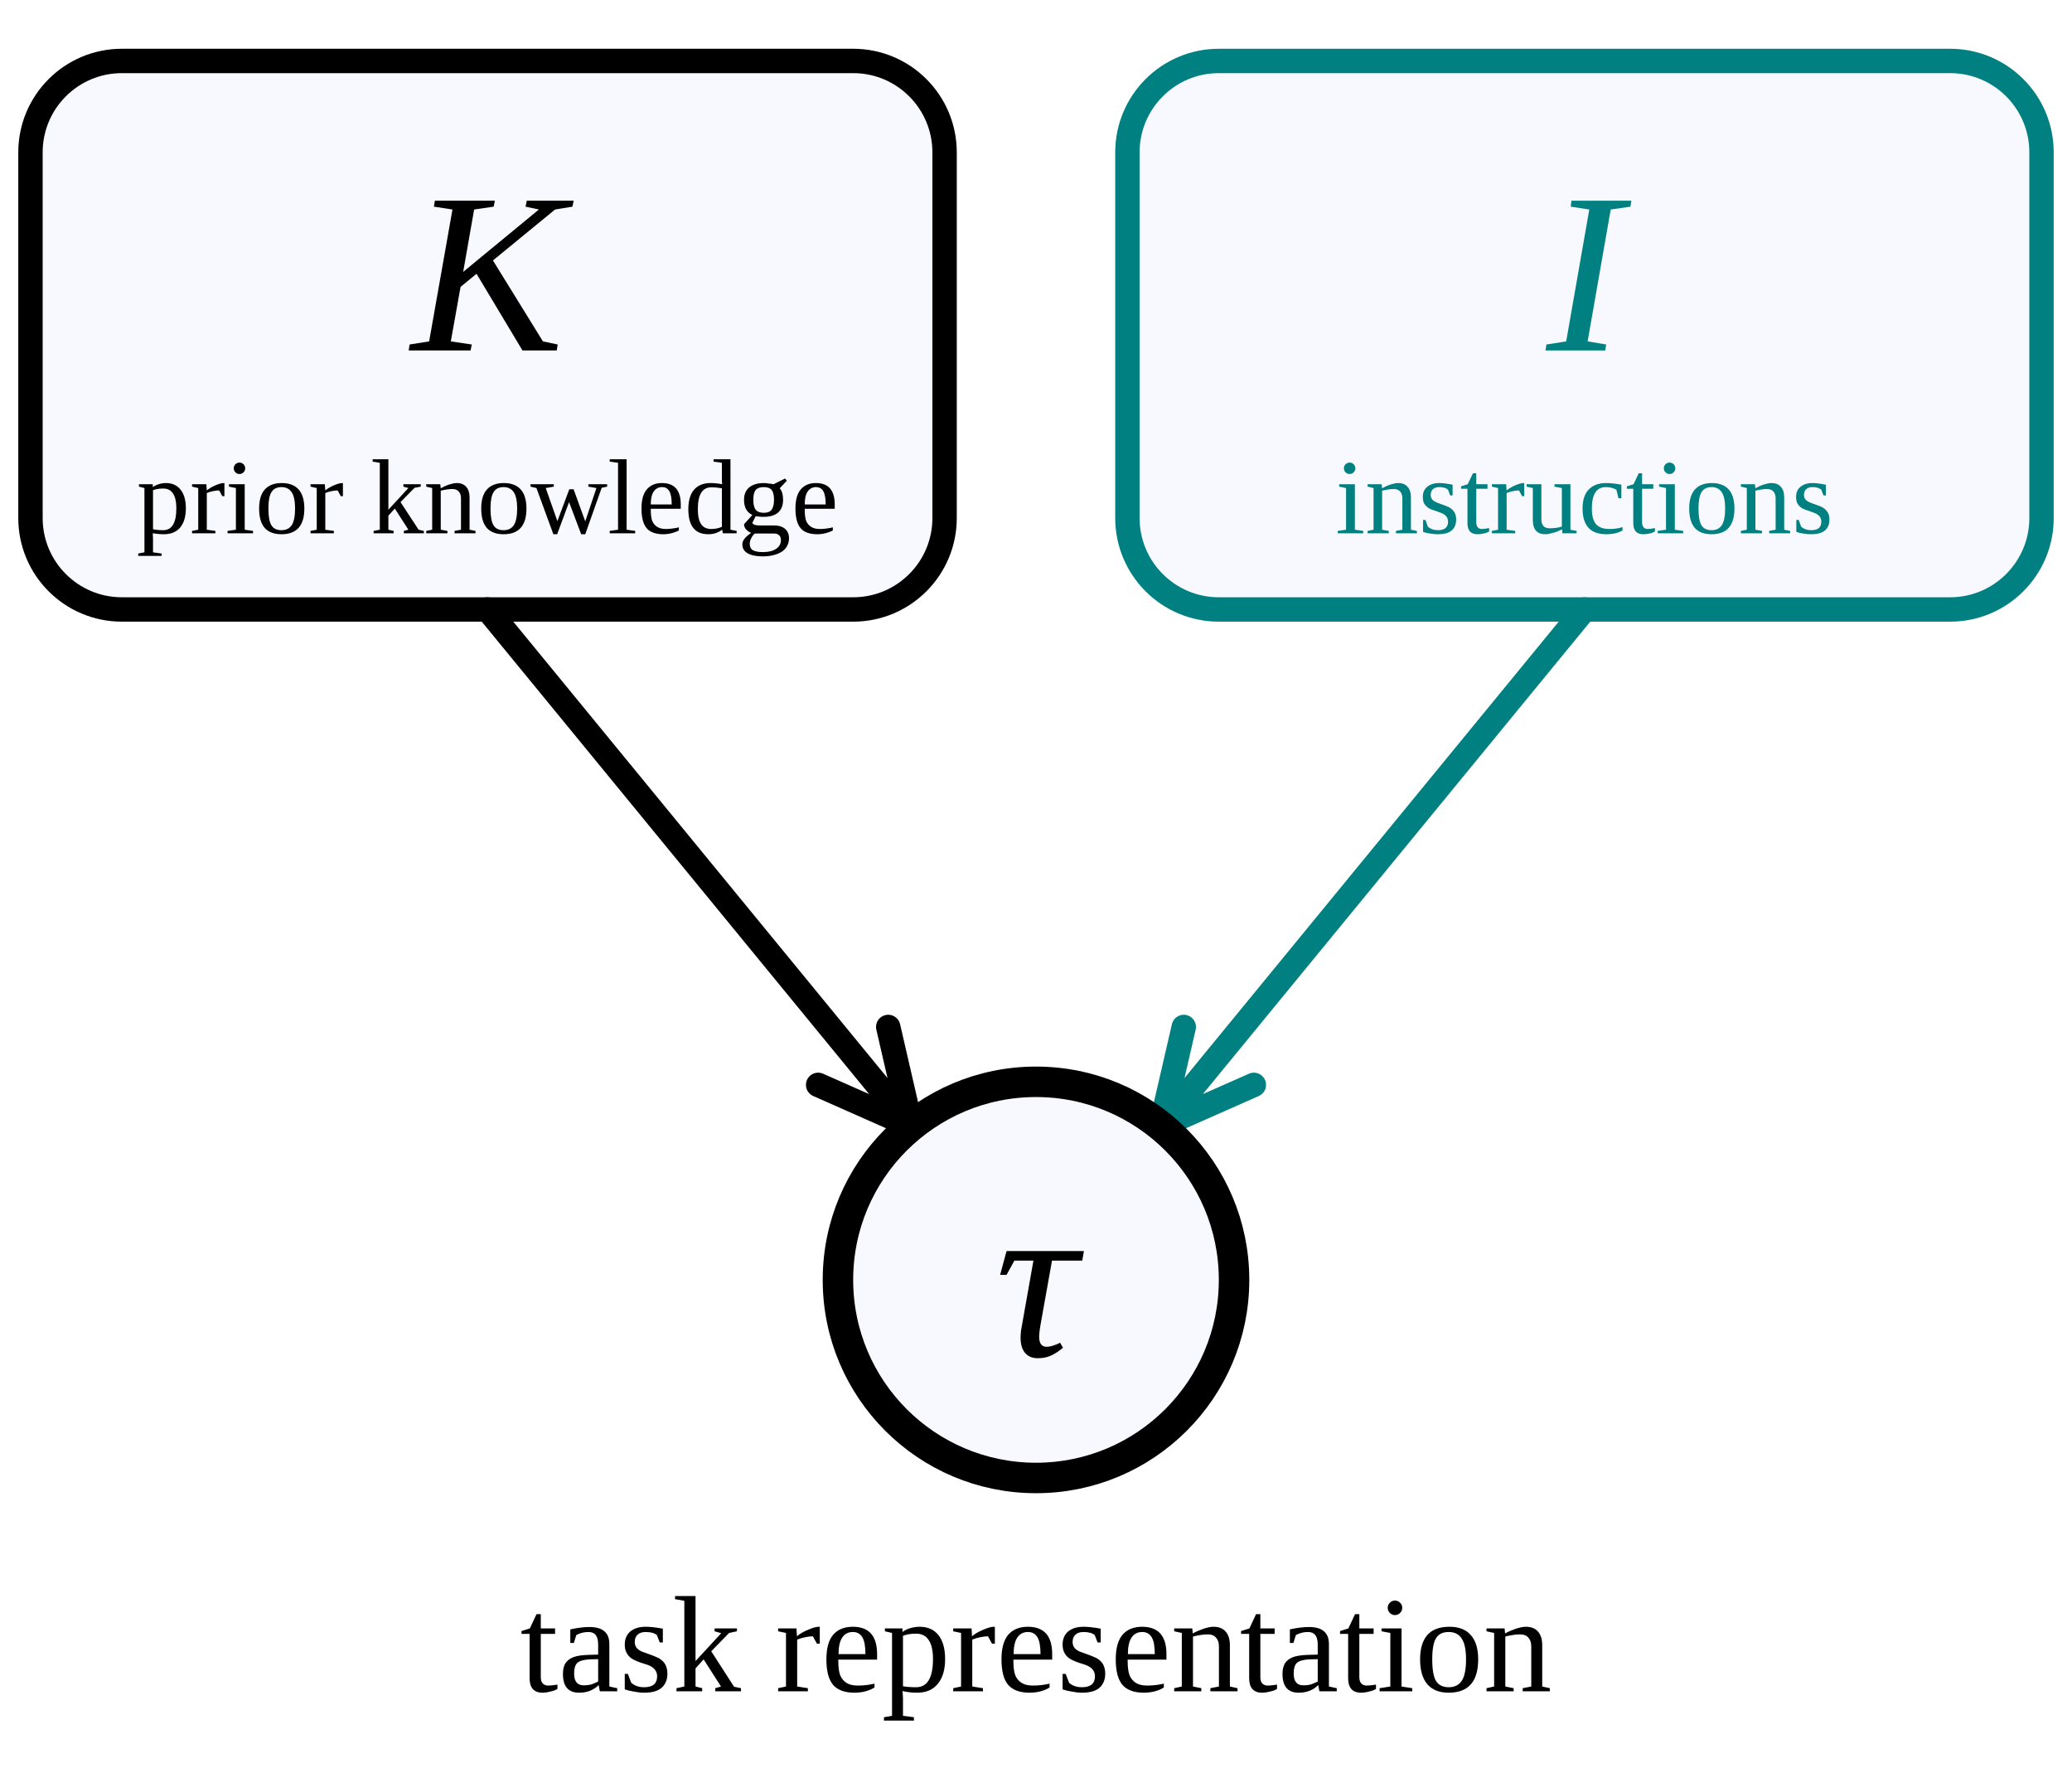
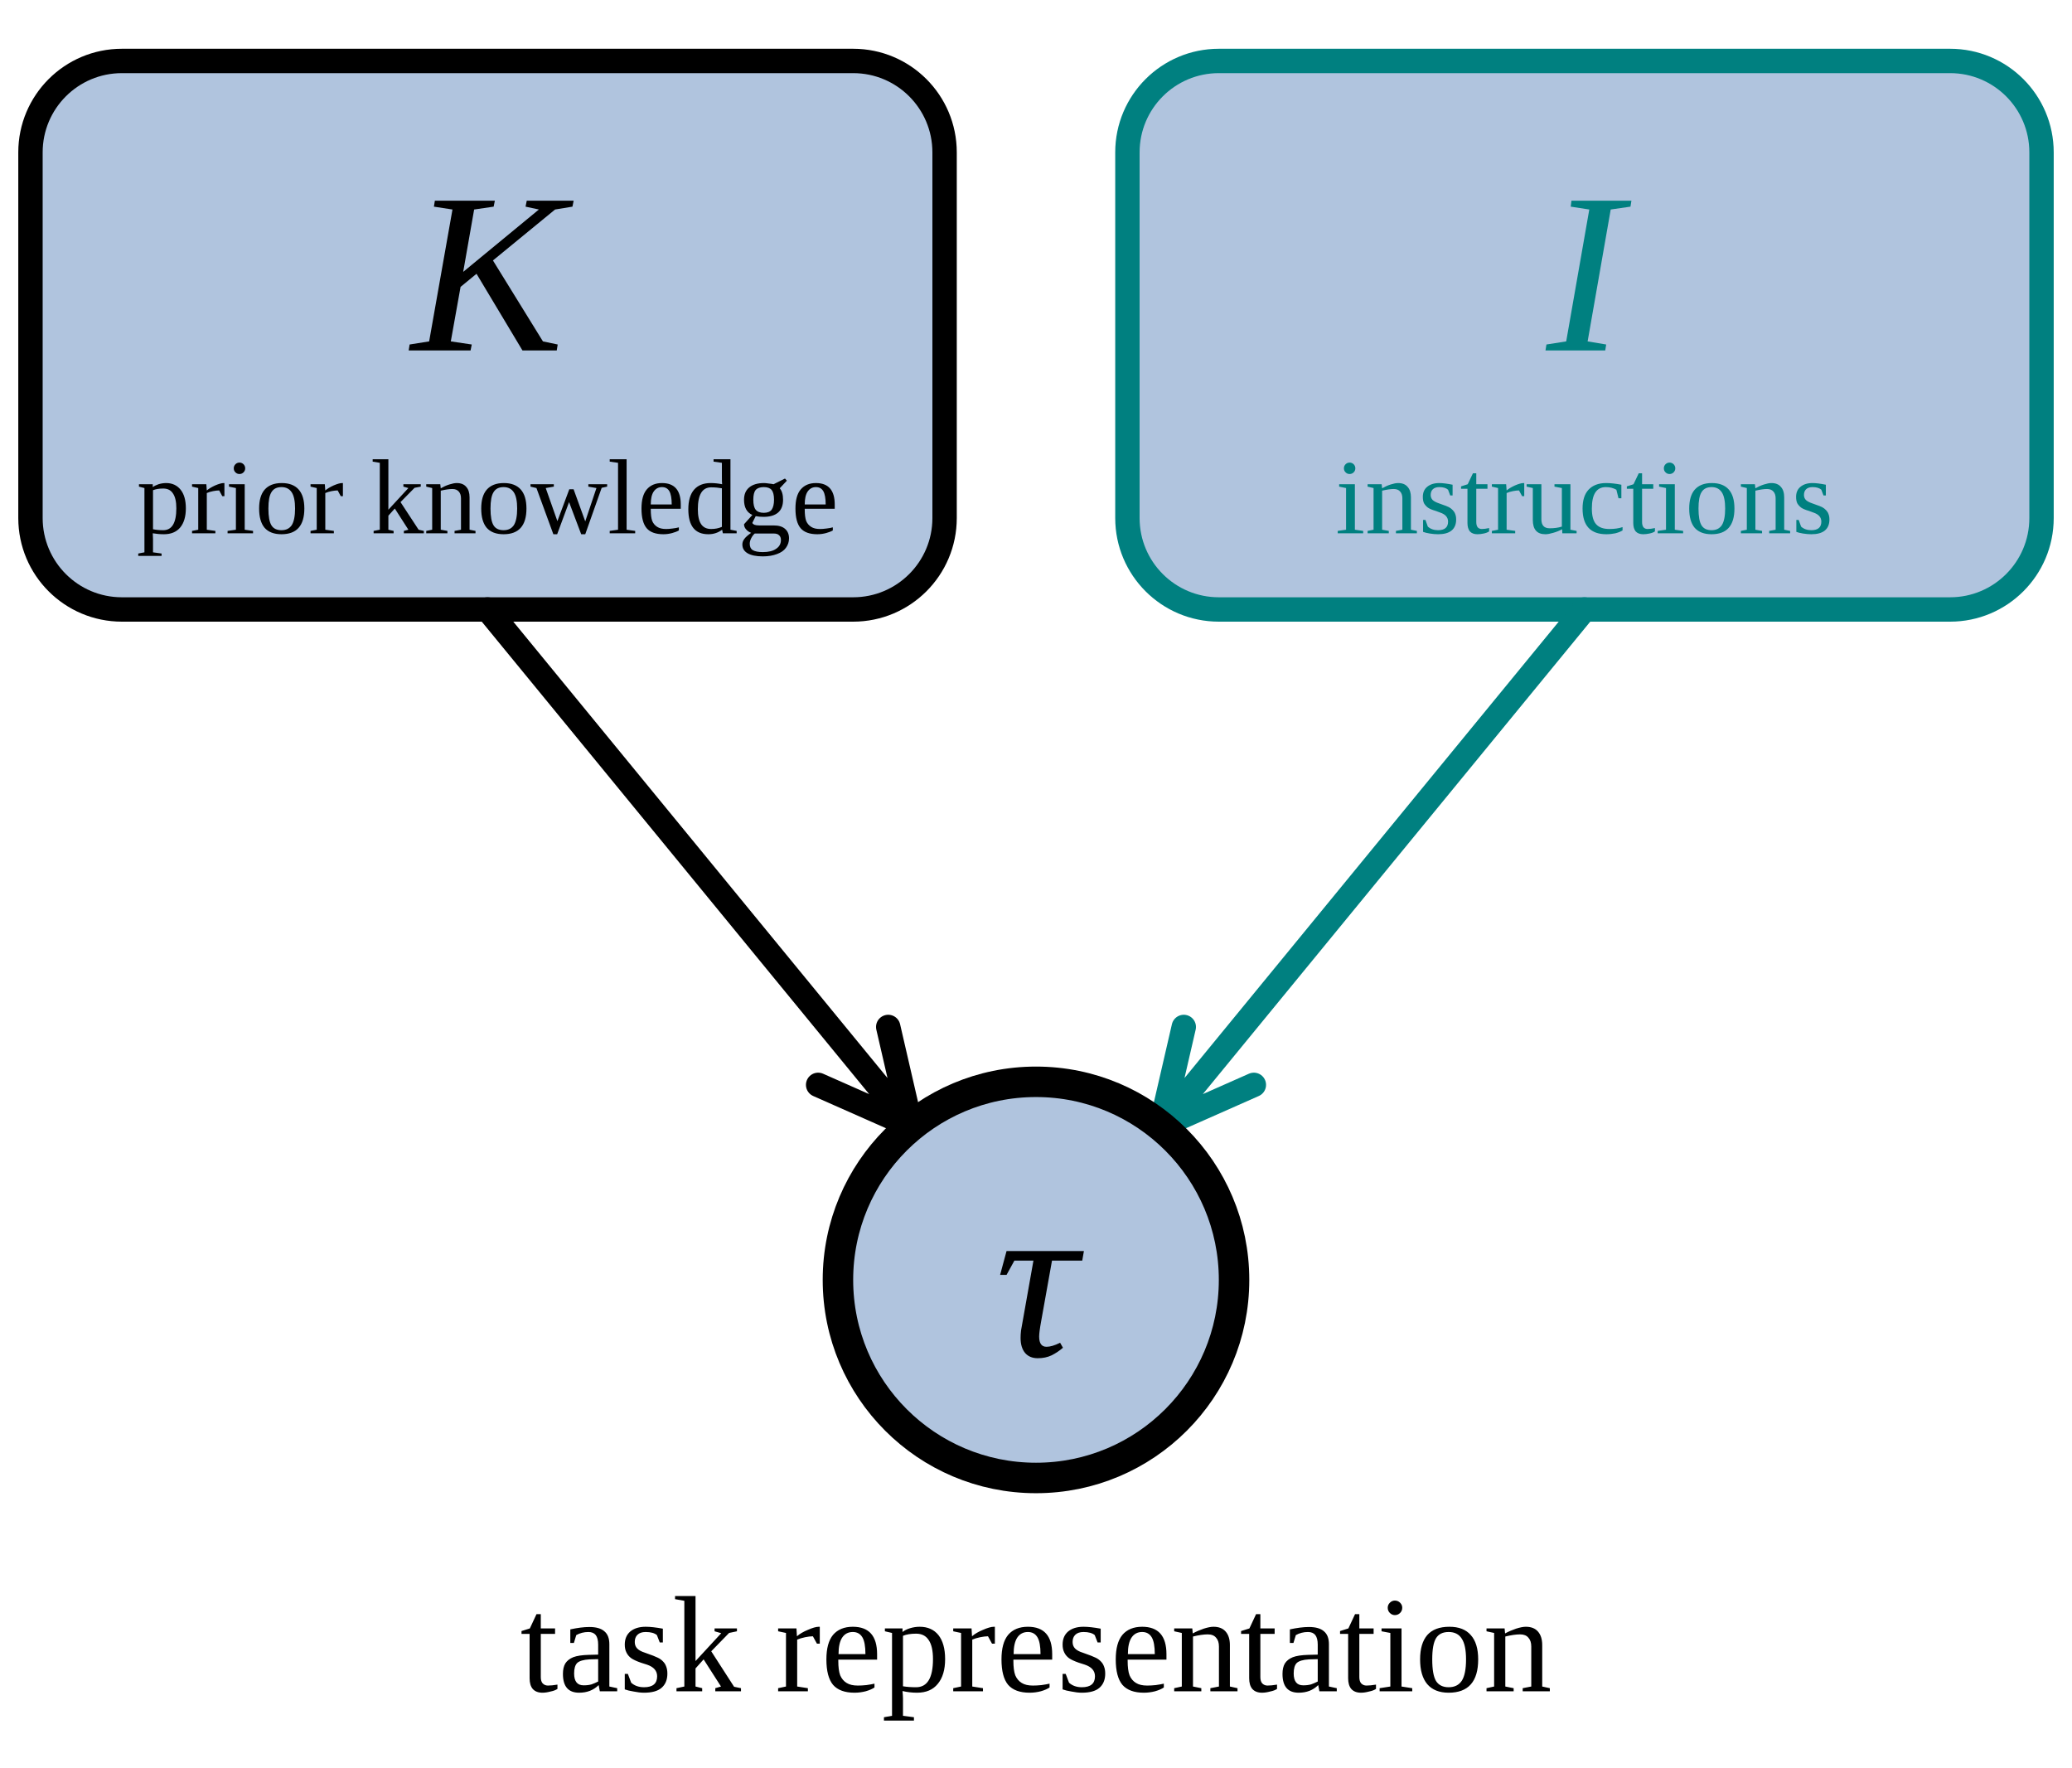
<svg xmlns="http://www.w3.org/2000/svg" width="136" height="116" viewBox="0 0 136 116" role="img" aria-label="Task representation inferred from prior knowledge and task instructions">
  <g fill="none" stroke-linecap="round" stroke-linejoin="round" stroke-width="2">
-     <rect x="2" y="4" width="60" height="36" rx="6" fill="#f8f8ff" stroke="#000000" stroke-width="1.6" />
-     <rect x="74" y="4" width="60" height="36" rx="6" fill="#f8f8ff" stroke="#008080" stroke-width="1.6" />
+     <rect x="2" y="4" width="60" height="36" rx="6" fill="#b0c4de" stroke="#000000" stroke-width="1.6" />
+     <rect x="74" y="4" width="60" height="36" rx="6" fill="#b0c4de" stroke="#008080" stroke-width="1.6" />
    <g stroke="none" text-anchor="middle">
      <text x="32" y="23" font-size="15" font-style="italic" fill="#000000">K</text>
      <text x="32" y="35" font-size="7" fill="#000000">prior knowledge</text>
      <text x="104" y="23" font-size="15" font-style="italic" fill="#008080">I</text>
      <text x="104" y="35" font-size="7" fill="#008080">instructions</text>
    </g>
    <path stroke="#000000" stroke-width="1.6" d="M32 40 L59.8 73.9 M58.3 67.4 L59.8 73.9 L53.7 71.2" />
    <path stroke="#008080" stroke-width="1.6" d="M104 40 L76.2 73.9 M82.3 71.2 L76.2 73.9 L77.7 67.4" />
-     <circle cx="68" cy="84" r="13" fill="#f8f8ff" stroke="#000000" stroke-width="2" />
+     <circle cx="68" cy="84" r="13" fill="#b0c4de" stroke="#000000" stroke-width="2" />
    <text x="68" y="89" font-size="15" font-style="italic" fill="#000000" stroke="none" text-anchor="middle">τ</text>
    <text x="68" y="111" font-size="9" fill="#000000" stroke="none" text-anchor="middle">task representation</text>
  </g>
</svg>
